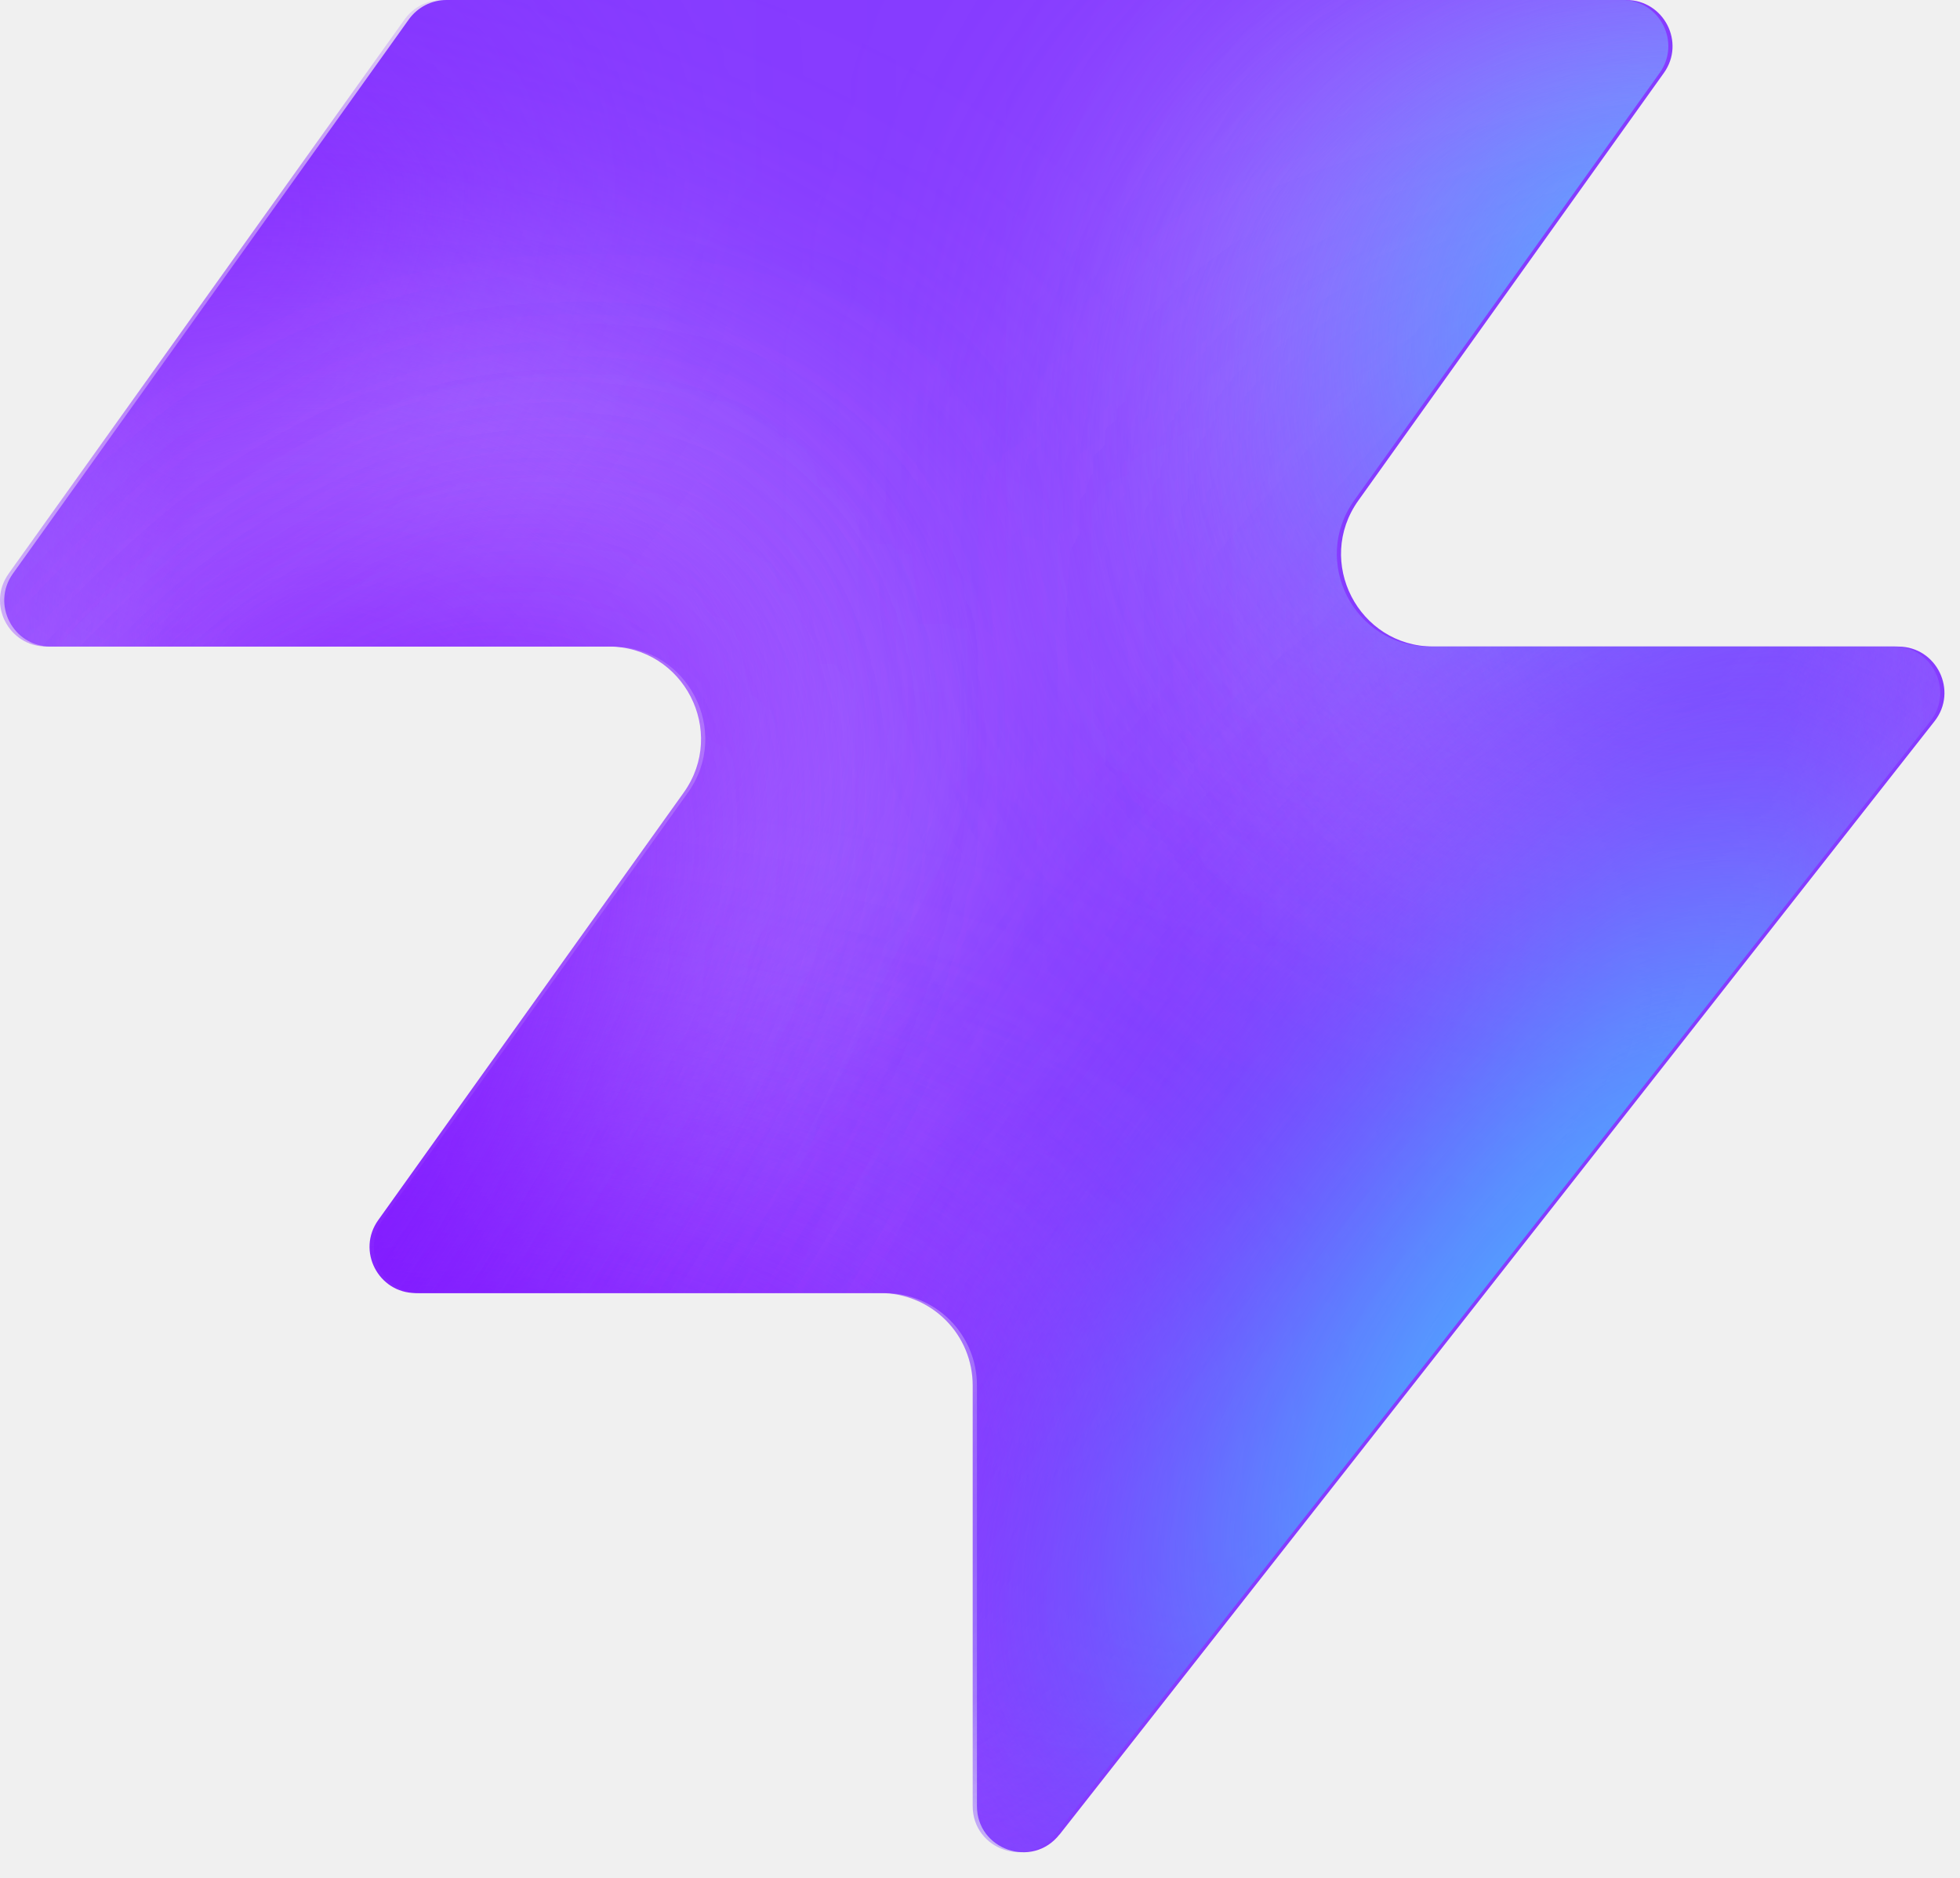
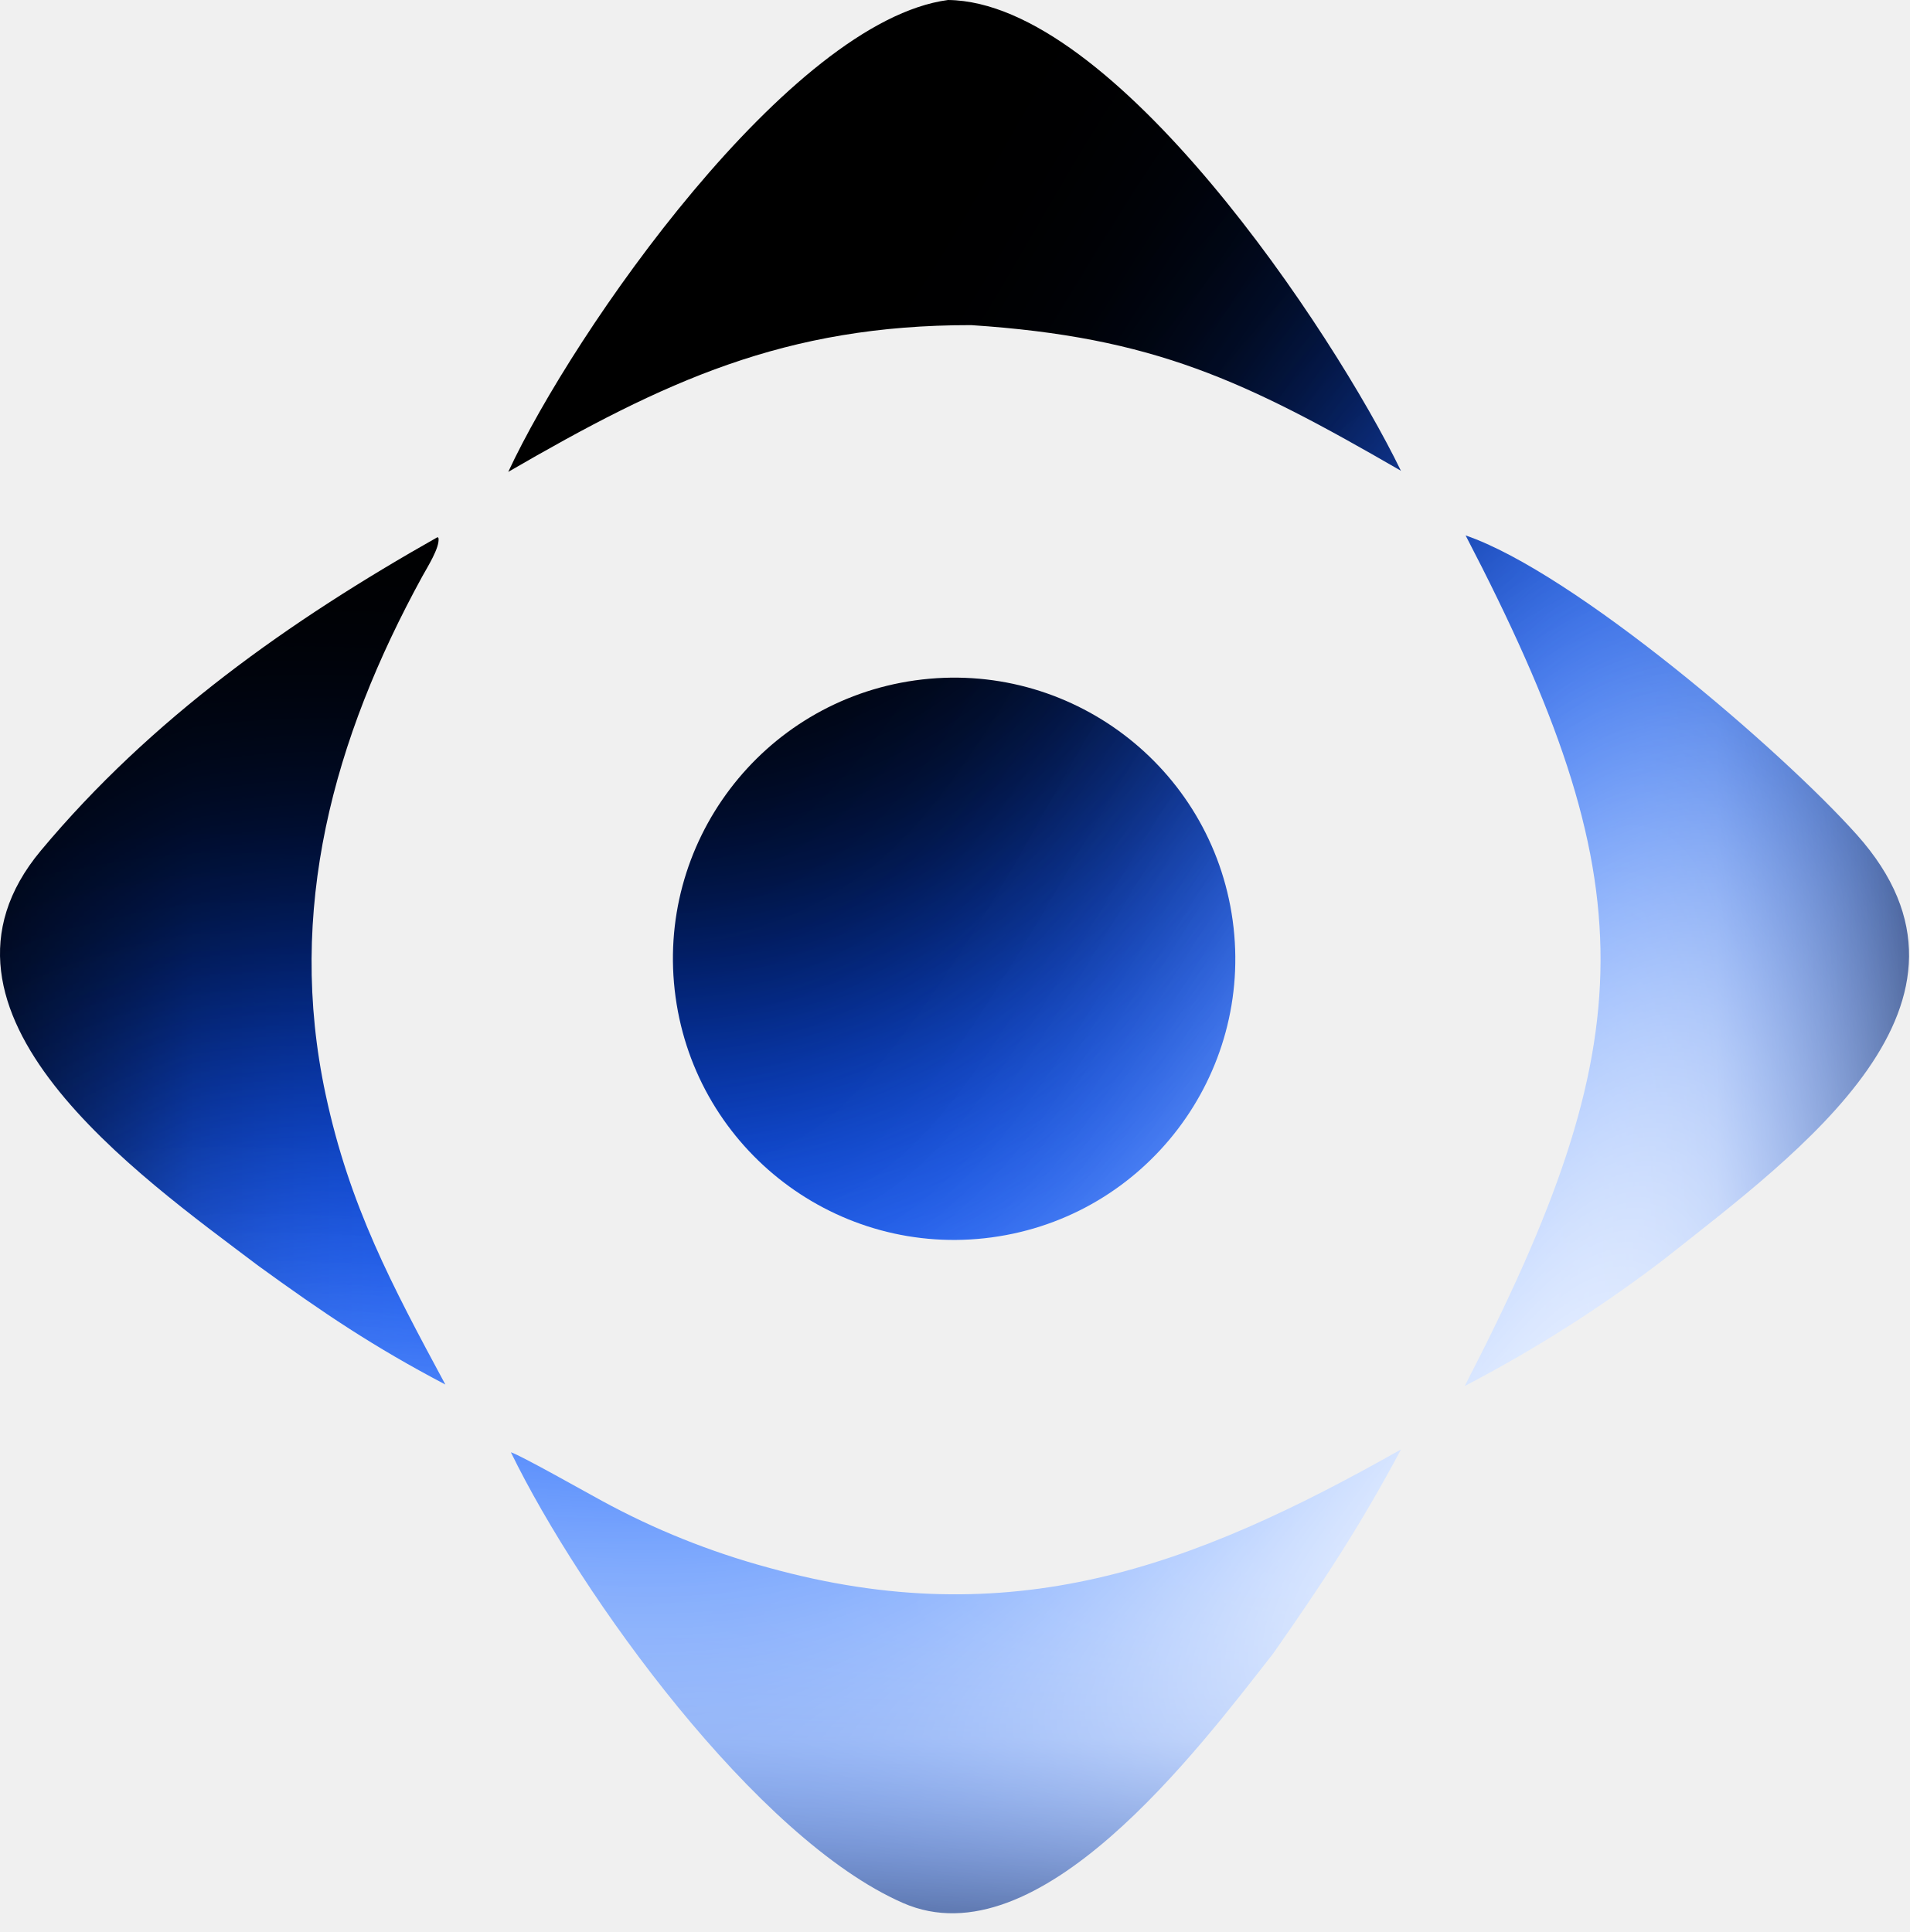
- <svg xmlns="http://www.w3.org/2000/svg" width="48" height="46" fill="none" viewBox="0 0 48 46">
-   <path fill="#863bff" d="M25.946 44.938c-.664.845-2.021.375-2.021-.698V33.937a2.26 2.26 0 0 0-2.262-2.262H10.287c-.92 0-1.456-1.04-.92-1.788l7.48-10.471c1.07-1.497 0-3.578-1.842-3.578H1.237c-.92 0-1.456-1.04-.92-1.788L10.013.474c.214-.297.556-.474.92-.474h28.894c.92 0 1.456 1.04.92 1.788l-7.48 10.471c-1.07 1.498 0 3.579 1.842 3.579h11.377c.943 0 1.473 1.088.89 1.83L25.947 44.94z" style="fill:#863bff;fill:color(display-p3 .525 .23 1);fill-opacity:1" />
-   <mask id="a" width="48" height="46" x="0" y="0" maskUnits="userSpaceOnUse" style="mask-type:alpha">
-     <path fill="#000" d="M25.842 44.938c-.664.844-2.021.375-2.021-.698V33.937a2.26 2.26 0 0 0-2.262-2.262H10.183c-.92 0-1.456-1.04-.92-1.788l7.48-10.471c1.07-1.498 0-3.579-1.842-3.579H1.133c-.92 0-1.456-1.04-.92-1.787L9.91.473c.214-.297.556-.474.92-.474h28.894c.92 0 1.456 1.04.92 1.788l-7.48 10.471c-1.07 1.498 0 3.578 1.842 3.578h11.377c.943 0 1.473 1.088.89 1.832L25.843 44.94z" style="fill:#000;fill-opacity:1" />
+ <svg xmlns="http://www.w3.org/2000/svg" width="84" height="85" viewBox="0 0 84 85" fill="none">
+   <mask id="mask0_51_264" style="mask-type:alpha" maskUnits="userSpaceOnUse" x="0" y="0" width="84" height="85">
+     <path d="M40.252 29.934C47.03 28.985 53.289 33.719 54.221 40.498C55.152 47.278 50.403 53.526 43.62 54.44C36.863 55.351 30.644 50.621 29.716 43.867C28.787 37.112 33.5 30.88 40.252 29.934Z" fill="white" />
+     <path d="M41.7 0C48.989 0.077 58.617 14.534 61.622 20.712C54.746 16.736 50.757 14.831 42.717 14.304C34.511 14.297 29.218 16.78 22.356 20.761C25.249 14.54 34.742 0.928 41.7 0Z" fill="white" />
+     <path d="M22.472 63.894C22.921 64.034 25.87 65.705 26.477 66.031C28.789 67.291 31.238 68.275 33.779 68.964C44.46 71.928 52.411 68.978 61.623 63.771C59.852 67.104 58.153 69.679 56.002 72.748C52.676 77.001 45.675 86.332 39.72 83.724C33.266 80.899 25.532 70.177 22.472 63.894Z" fill="white" />
+     <path d="M64.467 23.557C69.242 25.19 78.353 33.006 81.679 36.729C88.26 44.098 79.185 50.66 73.2 55.4C70.443 57.508 67.508 59.375 64.428 60.979C72.334 45.678 72.442 38.887 64.467 23.557Z" fill="white" />
+     <path d="M19.248 23.632L19.288 23.673C19.349 24.09 18.798 24.952 18.572 25.365C14.664 32.502 12.587 40.047 14.324 48.155C15.374 53.062 17.246 56.558 19.589 60.913C16.416 59.246 14.213 57.758 11.364 55.691C6.107 51.717 -4.145 44.541 1.798 37.422C6.64 31.622 12.73 27.311 19.248 23.632Z" fill="white" />
  </mask>
-   <g mask="url(#a)">
-     <g filter="url(#b)">
-       <ellipse cx="5.508" cy="14.704" fill="#ede6ff" rx="5.508" ry="14.704" style="fill:#ede6ff;fill:color(display-p3 .927 .903 1);fill-opacity:1" transform="matrix(.00324 1 1 -.00324 -4.47 31.516)" />
+   <g mask="url(#mask0_51_264)">
+     <path d="M-67.085 -76.92C-86.274 -99.435 -106.595 -132.314 -114.357 -145.939L-126 -100.15L-114.357 89.26C-31.582 89.818 135.209 90.6 140.168 89.26C145.127 87.92 146.116 71.577 145.99 63.574V-158L131.275 -152.304C127.915 -148.582 119.254 -139.037 111.492 -130.638C101.79 -120.14 98.718 -117.795 80.121 -92.89C61.525 -67.986 68.101 -68.097 54.949 -29.568C41.797 8.962 27.028 -3.881 -5.098 -11.029C-37.223 -18.176 -43.099 -48.777 -67.085 -76.92Z" fill="black" />
+     <g filter="url(#filter0_f_51_264)">
+       <path d="M-67.085 9.232C-86.274 -1.662 -106.595 -17.571 -114.357 -24.164L-126 -2.008L-114.357 89.642C-31.582 89.912 135.209 90.29 140.168 89.642C145.127 88.993 146.116 81.086 145.99 77.213V-30L131.275 -27.244C127.915 -25.443 119.254 -20.824 111.492 -16.761C101.79 -11.681 98.718 -10.546 80.121 1.505C61.525 13.555 68.101 13.501 54.949 32.145C41.797 50.788 27.028 44.574 -5.098 41.115C-37.223 37.657 -43.099 22.85 -67.085 9.232Z" fill="#0045F3" />
    </g>
-     <g filter="url(#c)">
-       <ellipse cx="10.399" cy="29.851" fill="#ede6ff" rx="10.399" ry="29.851" style="fill:#ede6ff;fill:color(display-p3 .927 .903 1);fill-opacity:1" transform="matrix(.00324 1 1 -.00324 -39.328 7.883)" />
+     <g filter="url(#filter1_f_51_264)">
+       <path d="M-67.085 24.232C-86.274 13.338 -106.595 -2.571 -114.357 -9.164L-126 12.992L-114.357 104.642C-31.582 104.912 135.209 105.29 140.168 104.642C145.127 103.993 146.116 96.086 145.99 92.213V-15L131.275 -12.244C127.915 -10.443 119.254 -5.824 111.492 -1.76C101.79 3.319 98.718 4.454 80.121 16.505C61.525 28.555 68.101 28.501 54.949 47.145C41.797 65.788 27.028 59.574 -5.098 56.115C-37.223 52.657 -43.099 37.85 -67.085 24.232Z" fill="#5D96FF" />
    </g>
-     <g filter="url(#d)">
-       <ellipse cx="5.508" cy="30.487" fill="#7e14ff" rx="5.508" ry="30.487" style="fill:#7e14ff;fill:color(display-p3 .492 .077 1);fill-opacity:1" transform="rotate(89.814 -25.913 -14.639)scale(1 -1)" />
-     </g>
-     <g filter="url(#e)">
-       <ellipse cx="5.508" cy="30.599" fill="#7e14ff" rx="5.508" ry="30.599" style="fill:#7e14ff;fill:color(display-p3 .492 .077 1);fill-opacity:1" transform="rotate(89.814 -32.644 -3.334)scale(1 -1)" />
-     </g>
-     <g filter="url(#f)">
-       <ellipse cx="5.508" cy="30.599" fill="#7e14ff" rx="5.508" ry="30.599" style="fill:#7e14ff;fill:color(display-p3 .492 .077 1);fill-opacity:1" transform="matrix(.00324 1 1 -.00324 -34.34 30.47)" />
-     </g>
-     <g filter="url(#g)">
-       <ellipse cx="14.072" cy="22.078" fill="#ede6ff" rx="14.072" ry="22.078" style="fill:#ede6ff;fill:color(display-p3 .927 .903 1);fill-opacity:1" transform="rotate(93.35 24.506 48.493)scale(-1 1)" />
-     </g>
-     <g filter="url(#h)">
-       <ellipse cx="3.47" cy="21.501" fill="#7e14ff" rx="3.47" ry="21.501" style="fill:#7e14ff;fill:color(display-p3 .492 .077 1);fill-opacity:1" transform="rotate(89.009 28.708 47.59)scale(-1 1)" />
-     </g>
-     <g filter="url(#i)">
-       <ellipse cx="3.47" cy="21.501" fill="#7e14ff" rx="3.47" ry="21.501" style="fill:#7e14ff;fill:color(display-p3 .492 .077 1);fill-opacity:1" transform="rotate(89.009 28.708 47.59)scale(-1 1)" />
-     </g>
-     <g filter="url(#j)">
-       <ellipse cx=".387" cy="8.972" fill="#7e14ff" rx="4.407" ry="29.108" style="fill:#7e14ff;fill:color(display-p3 .492 .077 1);fill-opacity:1" transform="rotate(39.51 .387 8.972)" />
-     </g>
-     <g filter="url(#k)">
-       <ellipse cx="47.523" cy="-6.092" fill="#7e14ff" rx="4.407" ry="29.108" style="fill:#7e14ff;fill:color(display-p3 .492 .077 1);fill-opacity:1" transform="rotate(37.892 47.523 -6.092)" />
-     </g>
-     <g filter="url(#l)">
-       <ellipse cx="41.412" cy="6.333" fill="#47bfff" rx="5.971" ry="9.665" style="fill:#47bfff;fill:color(display-p3 .28 .748 1);fill-opacity:1" transform="rotate(37.892 41.412 6.333)" />
-     </g>
-     <g filter="url(#m)">
-       <ellipse cx="-1.879" cy="38.332" fill="#7e14ff" rx="4.407" ry="29.108" style="fill:#7e14ff;fill:color(display-p3 .492 .077 1);fill-opacity:1" transform="rotate(37.892 -1.88 38.332)" />
-     </g>
-     <g filter="url(#n)">
-       <ellipse cx="-1.879" cy="38.332" fill="#7e14ff" rx="4.407" ry="29.108" style="fill:#7e14ff;fill:color(display-p3 .492 .077 1);fill-opacity:1" transform="rotate(37.892 -1.88 38.332)" />
-     </g>
-     <g filter="url(#o)">
-       <ellipse cx="35.651" cy="29.907" fill="#7e14ff" rx="4.407" ry="29.108" style="fill:#7e14ff;fill:color(display-p3 .492 .077 1);fill-opacity:1" transform="rotate(37.892 35.651 29.907)" />
-     </g>
-     <g filter="url(#p)">
-       <ellipse cx="38.418" cy="32.4" fill="#47bfff" rx="5.971" ry="15.297" style="fill:#47bfff;fill:color(display-p3 .28 .748 1);fill-opacity:1" transform="rotate(37.892 38.418 32.4)" />
+     <g filter="url(#filter2_f_51_264)">
+       <path d="M-65.085 38.232C-84.274 27.338 -104.595 11.429 -112.357 4.836L-124 26.992L-112.357 118.642C-29.582 118.912 137.209 119.29 142.168 118.642C147.127 117.993 148.116 110.086 147.99 106.213V-1L133.275 1.756C129.915 3.557 121.254 8.176 113.492 12.239C103.79 17.319 100.718 18.454 82.121 30.505C63.525 42.555 70.101 42.501 56.949 61.145C43.797 79.788 29.028 73.574 -3.098 70.115C-35.223 66.657 -41.099 51.85 -65.085 38.232Z" fill="white" />
    </g>
  </g>
  <defs>
-     <filter id="b" width="60.045" height="41.654" x="-19.77" y="16.149" color-interpolation-filters="sRGB" filterUnits="userSpaceOnUse">
+     <filter id="filter0_f_51_264" x="-260" y="-164" width="540" height="388" filterUnits="userSpaceOnUse" color-interpolation-filters="sRGB">
      <feFlood flood-opacity="0" result="BackgroundImageFix" />
-       <feBlend in="SourceGraphic" in2="BackgroundImageFix" result="shape" />
-       <feGaussianBlur result="effect1_foregroundBlur_2002_17158" stdDeviation="7.659" />
+       <feBlend mode="normal" in="SourceGraphic" in2="BackgroundImageFix" result="shape" />
+       <feGaussianBlur stdDeviation="67" result="effect1_foregroundBlur_51_264" />
    </filter>
-     <filter id="c" width="90.34" height="51.437" x="-54.613" y="-7.533" color-interpolation-filters="sRGB" filterUnits="userSpaceOnUse">
+     <filter id="filter1_f_51_264" x="-260" y="-149" width="540" height="388" filterUnits="userSpaceOnUse" color-interpolation-filters="sRGB">
      <feFlood flood-opacity="0" result="BackgroundImageFix" />
-       <feBlend in="SourceGraphic" in2="BackgroundImageFix" result="shape" />
-       <feGaussianBlur result="effect1_foregroundBlur_2002_17158" stdDeviation="7.659" />
+       <feBlend mode="normal" in="SourceGraphic" in2="BackgroundImageFix" result="shape" />
+       <feGaussianBlur stdDeviation="67" result="effect1_foregroundBlur_51_264" />
    </filter>
-     <filter id="d" width="79.355" height="29.4" x="-49.64" y="2.03" color-interpolation-filters="sRGB" filterUnits="userSpaceOnUse">
+     <filter id="filter2_f_51_264" x="-258" y="-135" width="540" height="388" filterUnits="userSpaceOnUse" color-interpolation-filters="sRGB">
      <feFlood flood-opacity="0" result="BackgroundImageFix" />
-       <feBlend in="SourceGraphic" in2="BackgroundImageFix" result="shape" />
-       <feGaussianBlur result="effect1_foregroundBlur_2002_17158" stdDeviation="4.596" />
-     </filter>
-     <filter id="e" width="79.579" height="29.4" x="-45.045" y="20.029" color-interpolation-filters="sRGB" filterUnits="userSpaceOnUse">
-       <feFlood flood-opacity="0" result="BackgroundImageFix" />
-       <feBlend in="SourceGraphic" in2="BackgroundImageFix" result="shape" />
-       <feGaussianBlur result="effect1_foregroundBlur_2002_17158" stdDeviation="4.596" />
-     </filter>
-     <filter id="f" width="79.579" height="29.4" x="-43.513" y="21.178" color-interpolation-filters="sRGB" filterUnits="userSpaceOnUse">
-       <feFlood flood-opacity="0" result="BackgroundImageFix" />
-       <feBlend in="SourceGraphic" in2="BackgroundImageFix" result="shape" />
-       <feGaussianBlur result="effect1_foregroundBlur_2002_17158" stdDeviation="4.596" />
-     </filter>
-     <filter id="g" width="74.749" height="58.852" x="15.756" y="-17.901" color-interpolation-filters="sRGB" filterUnits="userSpaceOnUse">
-       <feFlood flood-opacity="0" result="BackgroundImageFix" />
-       <feBlend in="SourceGraphic" in2="BackgroundImageFix" result="shape" />
-       <feGaussianBlur result="effect1_foregroundBlur_2002_17158" stdDeviation="7.659" />
-     </filter>
-     <filter id="h" width="61.377" height="25.362" x="23.548" y="2.284" color-interpolation-filters="sRGB" filterUnits="userSpaceOnUse">
-       <feFlood flood-opacity="0" result="BackgroundImageFix" />
-       <feBlend in="SourceGraphic" in2="BackgroundImageFix" result="shape" />
-       <feGaussianBlur result="effect1_foregroundBlur_2002_17158" stdDeviation="4.596" />
-     </filter>
-     <filter id="i" width="61.377" height="25.362" x="23.548" y="2.284" color-interpolation-filters="sRGB" filterUnits="userSpaceOnUse">
-       <feFlood flood-opacity="0" result="BackgroundImageFix" />
-       <feBlend in="SourceGraphic" in2="BackgroundImageFix" result="shape" />
-       <feGaussianBlur result="effect1_foregroundBlur_2002_17158" stdDeviation="4.596" />
-     </filter>
-     <filter id="j" width="56.045" height="63.649" x="-27.636" y="-22.853" color-interpolation-filters="sRGB" filterUnits="userSpaceOnUse">
-       <feFlood flood-opacity="0" result="BackgroundImageFix" />
-       <feBlend in="SourceGraphic" in2="BackgroundImageFix" result="shape" />
-       <feGaussianBlur result="effect1_foregroundBlur_2002_17158" stdDeviation="4.596" />
-     </filter>
-     <filter id="k" width="54.814" height="64.646" x="20.116" y="-38.415" color-interpolation-filters="sRGB" filterUnits="userSpaceOnUse">
-       <feFlood flood-opacity="0" result="BackgroundImageFix" />
-       <feBlend in="SourceGraphic" in2="BackgroundImageFix" result="shape" />
-       <feGaussianBlur result="effect1_foregroundBlur_2002_17158" stdDeviation="4.596" />
-     </filter>
-     <filter id="l" width="33.541" height="35.313" x="24.641" y="-11.323" color-interpolation-filters="sRGB" filterUnits="userSpaceOnUse">
-       <feFlood flood-opacity="0" result="BackgroundImageFix" />
-       <feBlend in="SourceGraphic" in2="BackgroundImageFix" result="shape" />
-       <feGaussianBlur result="effect1_foregroundBlur_2002_17158" stdDeviation="4.596" />
-     </filter>
-     <filter id="m" width="54.814" height="64.646" x="-29.286" y="6.009" color-interpolation-filters="sRGB" filterUnits="userSpaceOnUse">
-       <feFlood flood-opacity="0" result="BackgroundImageFix" />
-       <feBlend in="SourceGraphic" in2="BackgroundImageFix" result="shape" />
-       <feGaussianBlur result="effect1_foregroundBlur_2002_17158" stdDeviation="4.596" />
-     </filter>
-     <filter id="n" width="54.814" height="64.646" x="-29.286" y="6.009" color-interpolation-filters="sRGB" filterUnits="userSpaceOnUse">
-       <feFlood flood-opacity="0" result="BackgroundImageFix" />
-       <feBlend in="SourceGraphic" in2="BackgroundImageFix" result="shape" />
-       <feGaussianBlur result="effect1_foregroundBlur_2002_17158" stdDeviation="4.596" />
-     </filter>
-     <filter id="o" width="54.814" height="64.646" x="8.244" y="-2.416" color-interpolation-filters="sRGB" filterUnits="userSpaceOnUse">
-       <feFlood flood-opacity="0" result="BackgroundImageFix" />
-       <feBlend in="SourceGraphic" in2="BackgroundImageFix" result="shape" />
-       <feGaussianBlur result="effect1_foregroundBlur_2002_17158" stdDeviation="4.596" />
-     </filter>
-     <filter id="p" width="39.409" height="43.623" x="18.713" y="10.588" color-interpolation-filters="sRGB" filterUnits="userSpaceOnUse">
-       <feFlood flood-opacity="0" result="BackgroundImageFix" />
-       <feBlend in="SourceGraphic" in2="BackgroundImageFix" result="shape" />
-       <feGaussianBlur result="effect1_foregroundBlur_2002_17158" stdDeviation="4.596" />
+       <feBlend mode="normal" in="SourceGraphic" in2="BackgroundImageFix" result="shape" />
+       <feGaussianBlur stdDeviation="67" result="effect1_foregroundBlur_51_264" />
    </filter>
  </defs>
</svg>
